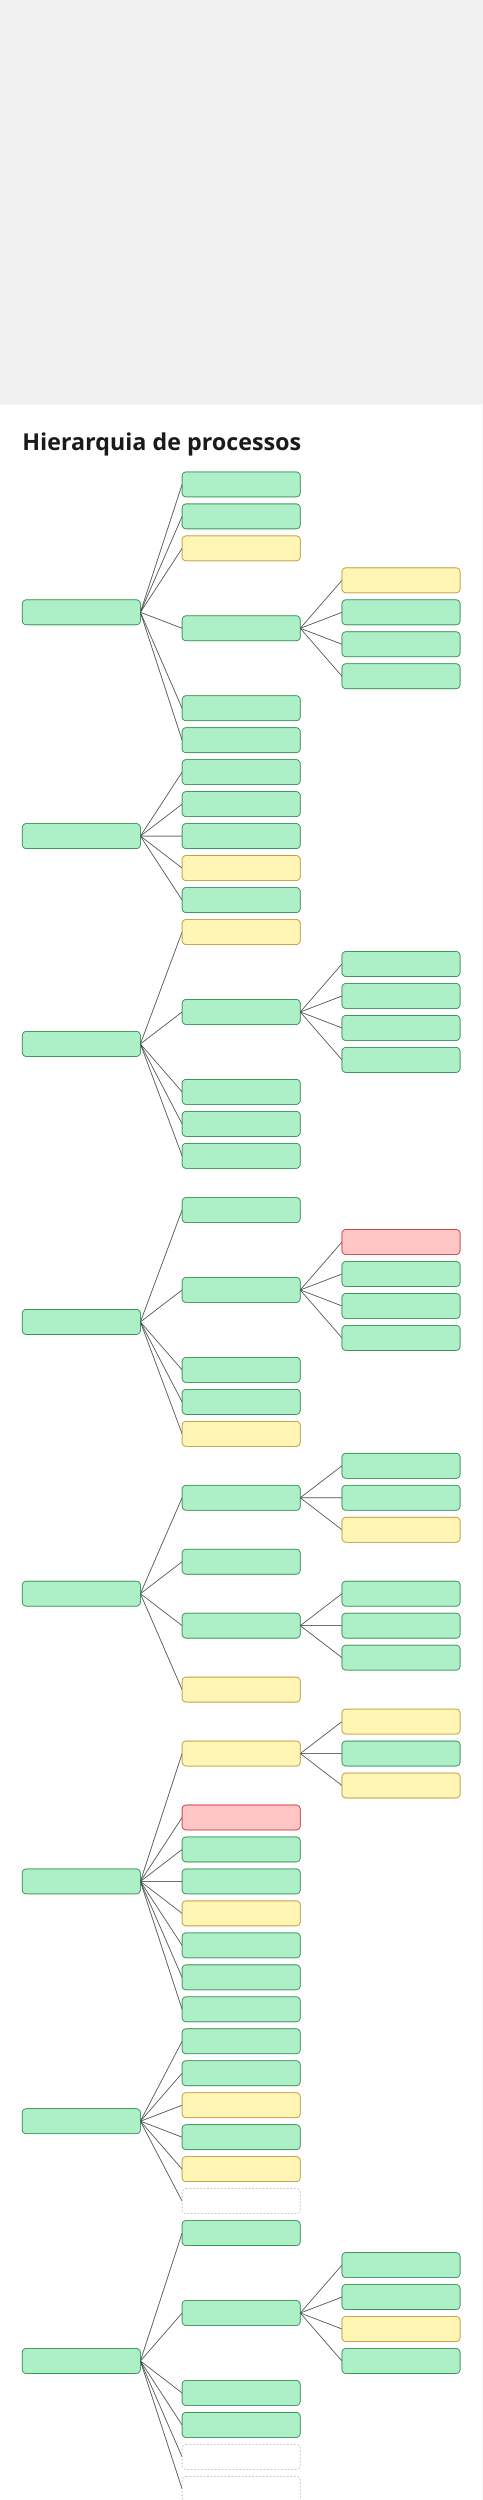
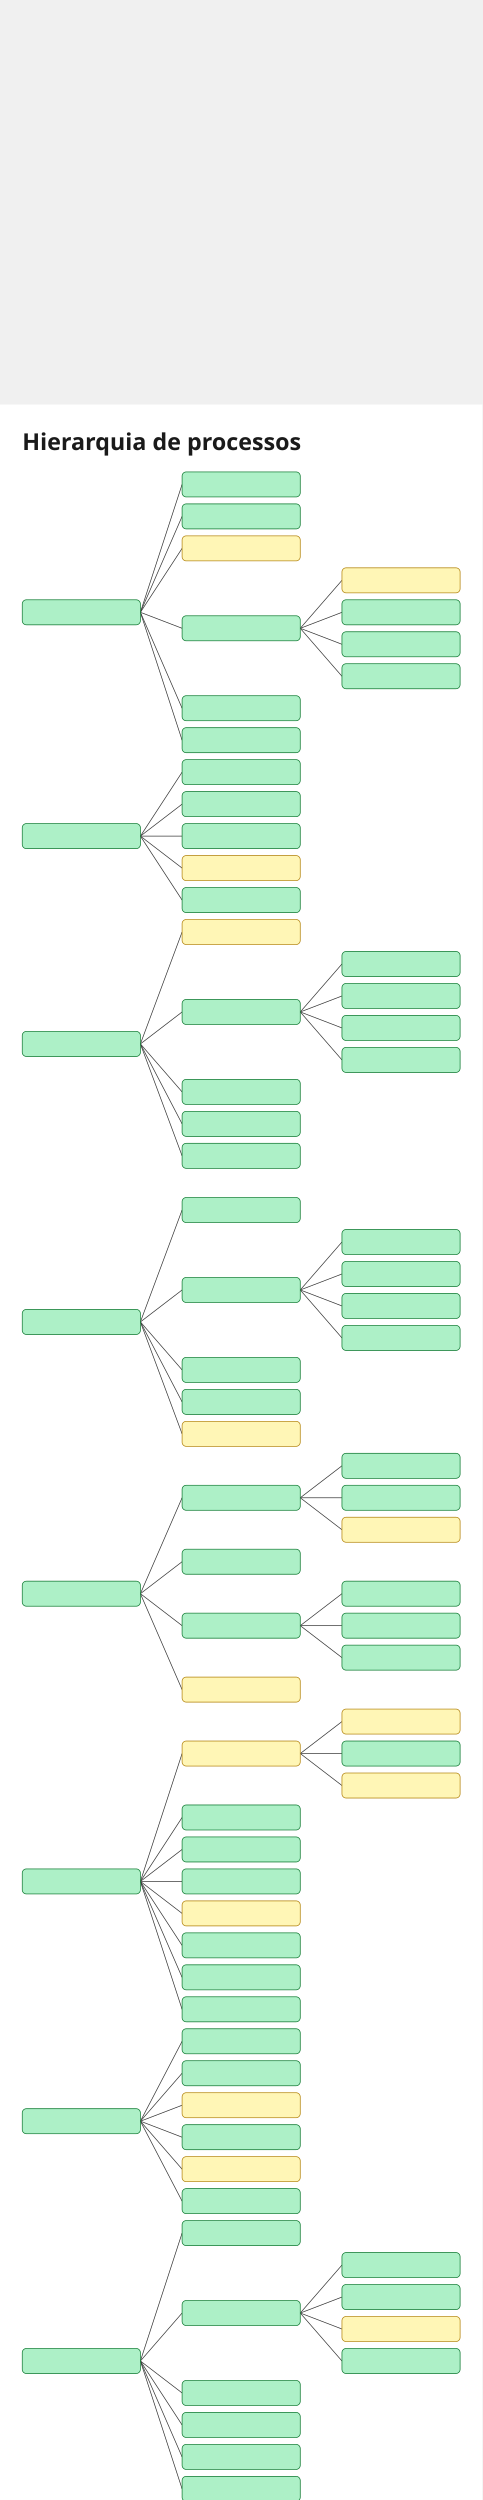
<svg xmlns="http://www.w3.org/2000/svg">
  <g id="f_hier" transform="translate(0,1164)" data-frame="Hierarquia de processos">
    <rect data-type="frame" x="0" y="0" width="1388" height="7194" fill="#ffffff" />
    <text x="64" y="131" font-family="noto_sans" font-size="67" font-weight="bold" fill="#1a1a1a">Hierarquia de processos</text>
    <line x1="404" y1="598" x2="524" y2="230" stroke="#313131" stroke-width="2" data-shape="elbowed" data-start="h_P_01" data-end="h_P_02" data-start-side="right" data-end-side="left" />
    <line x1="404" y1="598" x2="524" y2="322" stroke="#313131" stroke-width="2" data-shape="elbowed" data-start="h_P_01" data-end="h_P_03" data-start-side="right" data-end-side="left" />
    <line x1="404" y1="598" x2="524" y2="414" stroke="#313131" stroke-width="2" data-shape="elbowed" data-start="h_P_01" data-end="h_P_04" data-start-side="right" data-end-side="left" />
    <line x1="404" y1="598" x2="524" y2="644" stroke="#313131" stroke-width="2" data-shape="elbowed" data-start="h_P_01" data-end="h_P_05" data-start-side="right" data-end-side="left" />
    <line x1="404" y1="598" x2="524" y2="874" stroke="#313131" stroke-width="2" data-shape="elbowed" data-start="h_P_01" data-end="h_P_06" data-start-side="right" data-end-side="left" />
    <line x1="404" y1="598" x2="524" y2="966" stroke="#313131" stroke-width="2" data-shape="elbowed" data-start="h_P_01" data-end="h_P_07" data-start-side="right" data-end-side="left" />
    <line x1="404" y1="1242" x2="524" y2="1058" stroke="#313131" stroke-width="2" data-shape="elbowed" data-start="h_P_08" data-end="h_P_09" data-start-side="right" data-end-side="left" />
    <line x1="404" y1="1242" x2="524" y2="1150" stroke="#313131" stroke-width="2" data-shape="elbowed" data-start="h_P_08" data-end="h_P_10" data-start-side="right" data-end-side="left" />
    <line x1="404" y1="1242" x2="524" y2="1242" stroke="#313131" stroke-width="2" data-shape="elbowed" data-start="h_P_08" data-end="h_P_11" data-start-side="right" data-end-side="left" />
    <line x1="404" y1="1242" x2="524" y2="1334" stroke="#313131" stroke-width="2" data-shape="elbowed" data-start="h_P_08" data-end="h_P_12" data-start-side="right" data-end-side="left" />
    <line x1="404" y1="1242" x2="524" y2="1426" stroke="#313131" stroke-width="2" data-shape="elbowed" data-start="h_P_08" data-end="h_P_13" data-start-side="right" data-end-side="left" />
    <line x1="404" y1="1840" x2="524" y2="1518" stroke="#313131" stroke-width="2" data-shape="elbowed" data-start="h_P_14" data-end="h_P_15" data-start-side="right" data-end-side="left" />
    <line x1="404" y1="1840" x2="524" y2="1748" stroke="#313131" stroke-width="2" data-shape="elbowed" data-start="h_P_14" data-end="h_P_16" data-start-side="right" data-end-side="left" />
    <line x1="404" y1="1840" x2="524" y2="1978" stroke="#313131" stroke-width="2" data-shape="elbowed" data-start="h_P_14" data-end="h_P_17" data-start-side="right" data-end-side="left" />
    <line x1="404" y1="1840" x2="524" y2="2070" stroke="#313131" stroke-width="2" data-shape="elbowed" data-start="h_P_14" data-end="h_P_18" data-start-side="right" data-end-side="left" />
    <line x1="404" y1="1840" x2="524" y2="2162" stroke="#313131" stroke-width="2" data-shape="elbowed" data-start="h_P_14" data-end="h_P_19" data-start-side="right" data-end-side="left" />
    <line x1="404" y1="2640" x2="524" y2="2318" stroke="#313131" stroke-width="2" data-shape="elbowed" data-start="h_P_20" data-end="h_P_21" data-start-side="right" data-end-side="left" />
    <line x1="404" y1="2640" x2="524" y2="2548" stroke="#313131" stroke-width="2" data-shape="elbowed" data-start="h_P_20" data-end="h_P_22" data-start-side="right" data-end-side="left" />
    <line x1="404" y1="2640" x2="524" y2="2778" stroke="#313131" stroke-width="2" data-shape="elbowed" data-start="h_P_20" data-end="h_P_23" data-start-side="right" data-end-side="left" />
    <line x1="404" y1="2640" x2="524" y2="2870" stroke="#313131" stroke-width="2" data-shape="elbowed" data-start="h_P_20" data-end="h_P_24" data-start-side="right" data-end-side="left" />
    <line x1="404" y1="2640" x2="524" y2="2962" stroke="#313131" stroke-width="2" data-shape="elbowed" data-start="h_P_20" data-end="h_P_25" data-start-side="right" data-end-side="left" />
    <line x1="404" y1="3422" x2="524" y2="3146" stroke="#313131" stroke-width="2" data-shape="elbowed" data-start="h_P_26" data-end="h_P_27" data-start-side="right" data-end-side="left" />
    <line x1="404" y1="3422" x2="524" y2="3330" stroke="#313131" stroke-width="2" data-shape="elbowed" data-start="h_P_26" data-end="h_P_28" data-start-side="right" data-end-side="left" />
    <line x1="404" y1="3422" x2="524" y2="3514" stroke="#313131" stroke-width="2" data-shape="elbowed" data-start="h_P_26" data-end="h_P_29" data-start-side="right" data-end-side="left" />
    <line x1="404" y1="3422" x2="524" y2="3698" stroke="#313131" stroke-width="2" data-shape="elbowed" data-start="h_P_26" data-end="h_P_30" data-start-side="right" data-end-side="left" />
    <line x1="404" y1="4250" x2="524" y2="3882" stroke="#313131" stroke-width="2" data-shape="elbowed" data-start="h_P_31" data-end="h_P_32" data-start-side="right" data-end-side="left" />
    <line x1="404" y1="4250" x2="524" y2="4066" stroke="#313131" stroke-width="2" data-shape="elbowed" data-start="h_P_31" data-end="h_P_33" data-start-side="right" data-end-side="left" />
    <line x1="404" y1="4250" x2="524" y2="4158" stroke="#313131" stroke-width="2" data-shape="elbowed" data-start="h_P_31" data-end="h_P_34" data-start-side="right" data-end-side="left" />
    <line x1="404" y1="4250" x2="524" y2="4250" stroke="#313131" stroke-width="2" data-shape="elbowed" data-start="h_P_31" data-end="h_P_35" data-start-side="right" data-end-side="left" />
    <line x1="404" y1="4250" x2="524" y2="4342" stroke="#313131" stroke-width="2" data-shape="elbowed" data-start="h_P_31" data-end="h_P_36" data-start-side="right" data-end-side="left" />
    <line x1="404" y1="4250" x2="524" y2="4434" stroke="#313131" stroke-width="2" data-shape="elbowed" data-start="h_P_31" data-end="h_P_37" data-start-side="right" data-end-side="left" />
    <line x1="404" y1="4250" x2="524" y2="4526" stroke="#313131" stroke-width="2" data-shape="elbowed" data-start="h_P_31" data-end="h_P_38" data-start-side="right" data-end-side="left" />
    <line x1="404" y1="4250" x2="524" y2="4618" stroke="#313131" stroke-width="2" data-shape="elbowed" data-start="h_P_31" data-end="h_P_39" data-start-side="right" data-end-side="left" />
    <line x1="404" y1="4940" x2="524" y2="4710" stroke="#313131" stroke-width="2" data-shape="elbowed" data-start="h_P_40" data-end="h_P_41" data-start-side="right" data-end-side="left" />
    <line x1="404" y1="4940" x2="524" y2="4802" stroke="#313131" stroke-width="2" data-shape="elbowed" data-start="h_P_40" data-end="h_P_42" data-start-side="right" data-end-side="left" />
    <line x1="404" y1="4940" x2="524" y2="4894" stroke="#313131" stroke-width="2" data-shape="elbowed" data-start="h_P_40" data-end="h_P_43" data-start-side="right" data-end-side="left" />
    <line x1="404" y1="4940" x2="524" y2="4986" stroke="#313131" stroke-width="2" data-shape="elbowed" data-start="h_P_40" data-end="h_P_44" data-start-side="right" data-end-side="left" />
    <line x1="404" y1="4940" x2="524" y2="5078" stroke="#313131" stroke-width="2" data-shape="elbowed" data-start="h_P_40" data-end="h_P_45" data-start-side="right" data-end-side="left" />
    <line x1="404" y1="4940" x2="524" y2="5170" stroke="#313131" stroke-width="2" data-shape="elbowed" data-start="h_P_40" data-end="h_P_46" data-start-side="right" data-end-side="left" />
    <line x1="404" y1="5630" x2="524" y2="5262" stroke="#313131" stroke-width="2" data-shape="elbowed" data-start="h_P_47" data-end="h_P_48" data-start-side="right" data-end-side="left" />
    <line x1="404" y1="5630" x2="524" y2="5492" stroke="#313131" stroke-width="2" data-shape="elbowed" data-start="h_P_47" data-end="h_P_49" data-start-side="right" data-end-side="left" />
    <line x1="404" y1="5630" x2="524" y2="5722" stroke="#313131" stroke-width="2" data-shape="elbowed" data-start="h_P_47" data-end="h_P_50" data-start-side="right" data-end-side="left" />
    <line x1="404" y1="5630" x2="524" y2="5814" stroke="#313131" stroke-width="2" data-shape="elbowed" data-start="h_P_47" data-end="h_P_51" data-start-side="right" data-end-side="left" />
    <line x1="404" y1="5630" x2="524" y2="5906" stroke="#313131" stroke-width="2" data-shape="elbowed" data-start="h_P_47" data-end="h_P_52" data-start-side="right" data-end-side="left" />
    <line x1="404" y1="5630" x2="524" y2="5998" stroke="#313131" stroke-width="2" data-shape="elbowed" data-start="h_P_47" data-end="h_P_53" data-start-side="right" data-end-side="left" />
    <line x1="404" y1="6182" x2="524" y2="6090" stroke="#313131" stroke-width="2" data-shape="elbowed" data-start="h_P_54" data-end="h_P_55" data-start-side="right" data-end-side="left" />
    <line x1="404" y1="6182" x2="524" y2="6182" stroke="#313131" stroke-width="2" data-shape="elbowed" data-start="h_P_54" data-end="h_P_56" data-start-side="right" data-end-side="left" />
    <line x1="404" y1="6182" x2="524" y2="6274" stroke="#313131" stroke-width="2" data-shape="elbowed" data-start="h_P_54" data-end="h_P_57" data-start-side="right" data-end-side="left" />
    <line x1="864" y1="644" x2="984" y2="506" stroke="#313131" stroke-width="2" data-shape="elbowed" data-start="h_P_05" data-end="h_P_61" data-start-side="right" data-end-side="left" />
    <line x1="864" y1="644" x2="984" y2="598" stroke="#313131" stroke-width="2" data-shape="elbowed" data-start="h_P_05" data-end="h_P_62" data-start-side="right" data-end-side="left" />
    <line x1="864" y1="644" x2="984" y2="690" stroke="#313131" stroke-width="2" data-shape="elbowed" data-start="h_P_05" data-end="h_P_63" data-start-side="right" data-end-side="left" />
    <line x1="864" y1="644" x2="984" y2="782" stroke="#313131" stroke-width="2" data-shape="elbowed" data-start="h_P_05" data-end="h_P_64" data-start-side="right" data-end-side="left" />
    <line x1="864" y1="1748" x2="984" y2="1610" stroke="#313131" stroke-width="2" data-shape="elbowed" data-start="h_P_16" data-end="h_P_65" data-start-side="right" data-end-side="left" />
    <line x1="864" y1="1748" x2="984" y2="1702" stroke="#313131" stroke-width="2" data-shape="elbowed" data-start="h_P_16" data-end="h_P_66" data-start-side="right" data-end-side="left" />
    <line x1="864" y1="1748" x2="984" y2="1794" stroke="#313131" stroke-width="2" data-shape="elbowed" data-start="h_P_16" data-end="h_P_67" data-start-side="right" data-end-side="left" />
    <line x1="864" y1="1748" x2="984" y2="1886" stroke="#313131" stroke-width="2" data-shape="elbowed" data-start="h_P_16" data-end="h_P_68" data-start-side="right" data-end-side="left" />
    <line x1="864" y1="2548" x2="984" y2="2410" stroke="#313131" stroke-width="2" data-shape="elbowed" data-start="h_P_22" data-end="h_P_69" data-start-side="right" data-end-side="left" />
    <line x1="864" y1="2548" x2="984" y2="2502" stroke="#313131" stroke-width="2" data-shape="elbowed" data-start="h_P_22" data-end="h_P_70" data-start-side="right" data-end-side="left" />
    <line x1="864" y1="2548" x2="984" y2="2594" stroke="#313131" stroke-width="2" data-shape="elbowed" data-start="h_P_22" data-end="h_P_71" data-start-side="right" data-end-side="left" />
    <line x1="864" y1="2548" x2="984" y2="2686" stroke="#313131" stroke-width="2" data-shape="elbowed" data-start="h_P_22" data-end="h_P_72" data-start-side="right" data-end-side="left" />
    <line x1="864" y1="3146" x2="984" y2="3054" stroke="#313131" stroke-width="2" data-shape="elbowed" data-start="h_P_27" data-end="h_P_73" data-start-side="right" data-end-side="left" />
    <line x1="864" y1="3146" x2="984" y2="3146" stroke="#313131" stroke-width="2" data-shape="elbowed" data-start="h_P_27" data-end="h_P_74" data-start-side="right" data-end-side="left" />
    <line x1="864" y1="3146" x2="984" y2="3238" stroke="#313131" stroke-width="2" data-shape="elbowed" data-start="h_P_27" data-end="h_P_75" data-start-side="right" data-end-side="left" />
    <line x1="864" y1="3514" x2="984" y2="3422" stroke="#313131" stroke-width="2" data-shape="elbowed" data-start="h_P_29" data-end="h_P_76" data-start-side="right" data-end-side="left" />
    <line x1="864" y1="3514" x2="984" y2="3514" stroke="#313131" stroke-width="2" data-shape="elbowed" data-start="h_P_29" data-end="h_P_77" data-start-side="right" data-end-side="left" />
    <line x1="864" y1="3514" x2="984" y2="3606" stroke="#313131" stroke-width="2" data-shape="elbowed" data-start="h_P_29" data-end="h_P_78" data-start-side="right" data-end-side="left" />
    <line x1="864" y1="3882" x2="984" y2="3790" stroke="#313131" stroke-width="2" data-shape="elbowed" data-start="h_P_32" data-end="h_P_79" data-start-side="right" data-end-side="left" />
    <line x1="864" y1="3882" x2="984" y2="3882" stroke="#313131" stroke-width="2" data-shape="elbowed" data-start="h_P_32" data-end="h_P_80" data-start-side="right" data-end-side="left" />
    <line x1="864" y1="3882" x2="984" y2="3974" stroke="#313131" stroke-width="2" data-shape="elbowed" data-start="h_P_32" data-end="h_P_81" data-start-side="right" data-end-side="left" />
    <line x1="864" y1="5492" x2="984" y2="5354" stroke="#313131" stroke-width="2" data-shape="elbowed" data-start="h_P_49" data-end="h_P_82" data-start-side="right" data-end-side="left" />
    <line x1="864" y1="5492" x2="984" y2="5446" stroke="#313131" stroke-width="2" data-shape="elbowed" data-start="h_P_49" data-end="h_P_83" data-start-side="right" data-end-side="left" />
    <line x1="864" y1="5492" x2="984" y2="5538" stroke="#313131" stroke-width="2" data-shape="elbowed" data-start="h_P_49" data-end="h_P_84" data-start-side="right" data-end-side="left" />
    <line x1="864" y1="5492" x2="984" y2="5630" stroke="#313131" stroke-width="2" data-shape="elbowed" data-start="h_P_49" data-end="h_P_85" data-start-side="right" data-end-side="left" />
    <line x1="404" y1="6476" x2="524" y2="6430" stroke="#313131" stroke-width="2" data-shape="elbowed" data-start="h_P_58" data-end="h_P_86" data-start-side="right" data-end-side="left" />
    <line x1="404" y1="6476" x2="524" y2="6522" stroke="#313131" stroke-width="2" data-shape="elbowed" data-start="h_P_58" data-end="h_P_87" data-start-side="right" data-end-side="left" />
    <line x1="404" y1="6706" x2="524" y2="6614" stroke="#313131" stroke-width="2" data-shape="elbowed" data-start="h_P_59" data-end="h_P_88" data-start-side="right" data-end-side="left" />
    <line x1="404" y1="6706" x2="524" y2="6706" stroke="#313131" stroke-width="2" data-shape="elbowed" data-start="h_P_59" data-end="h_P_89" data-start-side="right" data-end-side="left" />
    <line x1="404" y1="6706" x2="524" y2="6798" stroke="#313131" stroke-width="2" data-shape="elbowed" data-start="h_P_59" data-end="h_P_90" data-start-side="right" data-end-side="left" />
    <line x1="404" y1="6982" x2="524" y2="6890" stroke="#313131" stroke-width="2" data-shape="elbowed" data-start="h_P_60" data-end="h_P_91" data-start-side="right" data-end-side="left" />
    <line x1="404" y1="6982" x2="524" y2="6982" stroke="#313131" stroke-width="2" data-shape="elbowed" data-start="h_P_60" data-end="h_P_92" data-start-side="right" data-end-side="left" />
    <line x1="404" y1="6982" x2="524" y2="7074" stroke="#313131" stroke-width="2" data-shape="elbowed" data-start="h_P_60" data-end="h_P_93" data-start-side="right" data-end-side="left" />
    <rect id="h_P_01" x="64" y="562" width="340" height="72" rx="12" fill="#adf0c7" stroke="#067429" stroke-width="2" data-text-color="#1a1a1a" data-font-family="noto_sans" data-content="&lt;b&gt;1 Arquitetar o ecossistema&lt;/b&gt;&lt;br&gt;Gerente de Parcerias" data-font-size="18" data-text-align="left" />
    <rect id="h_P_02" x="524" y="194" width="340" height="72" rx="12" fill="#adf0c7" stroke="#067429" stroke-width="2" data-text-color="#1a1a1a" data-font-family="noto_sans" data-content="&lt;b&gt;1.1 Mapear a rede de valor e o papel da Wise&lt;/b&gt;&lt;br&gt;Gerente de Parcerias" data-font-size="18" data-text-align="left" />
    <rect id="h_P_03" x="524" y="286" width="340" height="72" rx="12" fill="#adf0c7" stroke="#067429" stroke-width="2" data-text-color="#1a1a1a" data-font-family="noto_sans" data-content="&lt;b&gt;1.2 Desenhar a arquitetura de valor para a indústria&lt;/b&gt;&lt;br&gt;Gerente de Parcerias" data-font-size="18" data-text-align="left" />
    <rect id="h_P_04" x="524" y="378" width="340" height="72" rx="12" fill="#fff6b6" stroke="#af7e04" stroke-width="2" data-text-color="#1a1a1a" data-font-family="noto_sans" data-content="&lt;b&gt;1.3 Definir o perfil de parceiro ideal&lt;/b&gt;&lt;br&gt;Gerente de Parcerias" data-font-size="18" data-text-align="left" />
    <rect id="h_P_05" x="524" y="608" width="340" height="72" rx="12" fill="#adf0c7" stroke="#067429" stroke-width="2" data-text-color="#1a1a1a" data-font-family="noto_sans" data-content="&lt;b&gt;1.4 Definir as regras do programa&lt;/b&gt;&lt;br&gt;Gerente de Parcerias" data-font-size="18" data-text-align="left" />
    <rect id="h_P_06" x="524" y="838" width="340" height="72" rx="12" fill="#adf0c7" stroke="#067429" stroke-width="2" data-text-color="#1a1a1a" data-font-family="noto_sans" data-content="&lt;b&gt;1.5 Definir o modelo econômico do canal&lt;/b&gt;&lt;br&gt;Gerente de Parcerias" data-font-size="18" data-text-align="left" />
    <rect id="h_P_07" x="524" y="930" width="340" height="72" rx="12" fill="#adf0c7" stroke="#067429" stroke-width="2" data-text-color="#1a1a1a" data-font-family="noto_sans" data-content="&lt;b&gt;1.6 Definir a fase e as metas do programa&lt;/b&gt;&lt;br&gt;Diretor" data-font-size="18" data-text-align="left" />
    <rect id="h_P_08" x="64" y="1206" width="340" height="72" rx="12" fill="#adf0c7" stroke="#067429" stroke-width="2" data-text-color="#1a1a1a" data-font-family="noto_sans" data-content="&lt;b&gt;2 Gerir o programa por rituais&lt;/b&gt;&lt;br&gt;Gerente de Parcerias" data-font-size="18" data-text-align="left" />
    <rect id="h_P_09" x="524" y="1022" width="340" height="72" rx="12" fill="#adf0c7" stroke="#067429" stroke-width="2" data-text-color="#1a1a1a" data-font-family="noto_sans" data-content="&lt;b&gt;2.1 Tratar a fila diária de exceções&lt;/b&gt;&lt;br&gt;Gerente de Parcerias" data-font-size="18" data-text-align="left" />
    <rect id="h_P_10" x="524" y="1114" width="340" height="72" rx="12" fill="#adf0c7" stroke="#067429" stroke-width="2" data-text-color="#1a1a1a" data-font-family="noto_sans" data-content="&lt;b&gt;2.2 Revisar o programa com o Igor&lt;/b&gt;&lt;br&gt;Gerente de Parcerias" data-font-size="18" data-text-align="left" />
    <rect id="h_P_11" x="524" y="1206" width="340" height="72" rx="12" fill="#adf0c7" stroke="#067429" stroke-width="2" data-text-color="#1a1a1a" data-font-family="noto_sans" data-content="&lt;b&gt;2.3 Conduzir a mesa mensal do portfólio&lt;/b&gt;&lt;br&gt;Gerente de Parcerias" data-font-size="18" data-text-align="left" />
    <rect id="h_P_12" x="524" y="1298" width="340" height="72" rx="12" fill="#fff6b6" stroke="#af7e04" stroke-width="2" data-text-color="#1a1a1a" data-font-family="noto_sans" data-content="&lt;b&gt;2.4 Conduzir o fechamento trimestral&lt;/b&gt;&lt;br&gt;Gerente de Parcerias" data-font-size="18" data-text-align="left" />
    <rect id="h_P_13" x="524" y="1390" width="340" height="72" rx="12" fill="#adf0c7" stroke="#067429" stroke-width="2" data-text-color="#1a1a1a" data-font-family="noto_sans" data-content="&lt;b&gt;2.5 Publicar regras e comunicados&lt;/b&gt;&lt;br&gt;Gerente de Parcerias" data-font-size="18" data-text-align="left" />
    <rect id="h_P_14" x="64" y="1804" width="340" height="72" rx="12" fill="#adf0c7" stroke="#067429" stroke-width="2" data-text-color="#1a1a1a" data-font-family="noto_sans" data-content="&lt;b&gt;3 Medir e aprender&lt;/b&gt;&lt;br&gt;Gerente de Parcerias" data-font-size="18" data-text-align="left" />
-     <rect id="h_P_15" x="524" y="1482" width="340" height="72" rx="12" fill="#fff6b6" stroke="#af7e04" stroke-width="2" data-text-color="#1a1a1a" data-font-family="noto_sans" data-content="&lt;b&gt;3.1 Apurar o CAC e o resultado do canal&lt;/b&gt;&lt;br&gt;Gerente de Parcerias" data-font-size="18" data-text-align="left" />
+     <rect id="h_P_15" x="524" y="1482" width="340" height="72" rx="12" fill="#fff6b6" stroke="#af7e04" stroke-width="2" data-text-color="#1a1a1a" data-font-family="noto_sans" data-content="&lt;b&gt;3.1 Apurar o CAC e o valor devolvido&lt;/b&gt;&lt;br&gt;Gerente de Parcerias" data-font-size="18" data-text-align="left" />
    <rect id="h_P_16" x="524" y="1712" width="340" height="72" rx="12" fill="#adf0c7" stroke="#067429" stroke-width="2" data-text-color="#1a1a1a" data-font-family="noto_sans" data-content="&lt;b&gt;3.2 Classificar os parceiros no cubo&lt;/b&gt;&lt;br&gt;Gerente de Parcerias" data-font-size="18" data-text-align="left" />
    <rect id="h_P_17" x="524" y="1942" width="340" height="72" rx="12" fill="#adf0c7" stroke="#067429" stroke-width="2" data-text-color="#1a1a1a" data-font-family="noto_sans" data-content="&lt;b&gt;3.3 Ouvir o pulso da relação&lt;/b&gt;&lt;br&gt;Gerente de Parcerias" data-font-size="18" data-text-align="left" />
    <rect id="h_P_18" x="524" y="2034" width="340" height="72" rx="12" fill="#adf0c7" stroke="#067429" stroke-width="2" data-text-color="#1a1a1a" data-font-family="noto_sans" data-content="&lt;b&gt;3.4 Revisar o nível dos parceiros&lt;/b&gt;&lt;br&gt;Gerente de Parcerias" data-font-size="18" data-text-align="left" />
    <rect id="h_P_19" x="524" y="2126" width="340" height="72" rx="12" fill="#adf0c7" stroke="#067429" stroke-width="2" data-text-color="#1a1a1a" data-font-family="noto_sans" data-content="&lt;b&gt;3.5 Medir a saúde do ecossistema e os portões&lt;/b&gt;&lt;br&gt;Gerente de Parcerias" data-font-size="18" data-text-align="left" />
    <rect id="h_P_20" x="64" y="2604" width="340" height="72" rx="12" fill="#adf0c7" stroke="#067429" stroke-width="2" data-text-color="#1a1a1a" data-font-family="noto_sans" data-content="&lt;b&gt;4 Atrair e selecionar parceiros&lt;/b&gt;&lt;br&gt;Gerente de Parcerias" data-font-size="18" data-text-align="left" />
    <rect id="h_P_21" x="524" y="2282" width="340" height="72" rx="12" fill="#adf0c7" stroke="#067429" stroke-width="2" data-text-color="#1a1a1a" data-font-family="noto_sans" data-content="&lt;b&gt;4.1 Manter a lista de candidatos&lt;/b&gt;&lt;br&gt;Gerente de Parcerias" data-font-size="18" data-text-align="left" />
    <rect id="h_P_22" x="524" y="2512" width="340" height="72" rx="12" fill="#adf0c7" stroke="#067429" stroke-width="2" data-text-color="#1a1a1a" data-font-family="noto_sans" data-content="&lt;b&gt;4.2 Qualificar candidato&lt;/b&gt;&lt;br&gt;Gerente de Parcerias" data-font-size="18" data-text-align="left" />
    <rect id="h_P_23" x="524" y="2742" width="340" height="72" rx="12" fill="#adf0c7" stroke="#067429" stroke-width="2" data-text-color="#1a1a1a" data-font-family="noto_sans" data-content="&lt;b&gt;4.3 Conduzir o workshop de alinhamento&lt;/b&gt;&lt;br&gt;Gerente de Parcerias" data-font-size="18" data-text-align="left" />
    <rect id="h_P_24" x="524" y="2834" width="340" height="72" rx="12" fill="#adf0c7" stroke="#067429" stroke-width="2" data-text-color="#1a1a1a" data-font-family="noto_sans" data-content="&lt;b&gt;4.4 Negociar e formalizar o termo&lt;/b&gt;&lt;br&gt;Gerente de Parcerias" data-font-size="18" data-text-align="left" />
    <rect id="h_P_25" x="524" y="2926" width="340" height="72" rx="12" fill="#fff6b6" stroke="#af7e04" stroke-width="2" data-text-color="#1a1a1a" data-font-family="noto_sans" data-content="&lt;b&gt;4.5 Nutrir candidato&lt;/b&gt;&lt;br&gt;Gerente de Parcerias" data-font-size="18" data-text-align="left" />
    <rect id="h_P_26" x="64" y="3386" width="340" height="72" rx="12" fill="#adf0c7" stroke="#067429" stroke-width="2" data-text-color="#1a1a1a" data-font-family="noto_sans" data-content="&lt;b&gt;5 Integrar e ativar parceiro&lt;/b&gt;&lt;br&gt;Gerente de Parcerias" data-font-size="18" data-text-align="left" />
    <rect id="h_P_27" x="524" y="3110" width="340" height="72" rx="12" fill="#adf0c7" stroke="#067429" stroke-width="2" data-text-color="#1a1a1a" data-font-family="noto_sans" data-content="&lt;b&gt;5.1 Preparar a entrada do parceiro&lt;/b&gt;&lt;br&gt;Gerente de Parcerias" data-font-size="18" data-text-align="left" />
    <rect id="h_P_28" x="524" y="3294" width="340" height="72" rx="12" fill="#adf0c7" stroke="#067429" stroke-width="2" data-text-color="#1a1a1a" data-font-family="noto_sans" data-content="&lt;b&gt;5.2 Conduzir o encontro de alinhamento&lt;/b&gt;&lt;br&gt;Gerente de Parcerias" data-font-size="18" data-text-align="left" />
    <rect id="h_P_29" x="524" y="3478" width="340" height="72" rx="12" fill="#adf0c7" stroke="#067429" stroke-width="2" data-text-color="#1a1a1a" data-font-family="noto_sans" data-content="&lt;b&gt;5.3 Ensinar o parceiro a indicar&lt;/b&gt;&lt;br&gt;Gerente de Parcerias" data-font-size="18" data-text-align="left" />
    <rect id="h_P_30" x="524" y="3662" width="340" height="72" rx="12" fill="#fff6b6" stroke="#af7e04" stroke-width="2" data-text-color="#1a1a1a" data-font-family="noto_sans" data-content="&lt;b&gt;5.4 Declarar a ativação ou estender o plano&lt;/b&gt;&lt;br&gt;Gerente de Parcerias" data-font-size="18" data-text-align="left" />
    <rect id="h_P_31" x="64" y="4214" width="340" height="72" rx="12" fill="#adf0c7" stroke="#067429" stroke-width="2" data-text-color="#1a1a1a" data-font-family="noto_sans" data-content="&lt;b&gt;6 Gerar oportunidades no ecossistema&lt;/b&gt;&lt;br&gt;Gerente de Parcerias" data-font-size="18" data-text-align="left" />
    <rect id="h_P_32" x="524" y="3846" width="340" height="72" rx="12" fill="#fff6b6" stroke="#af7e04" stroke-width="2" data-text-color="#1a1a1a" data-font-family="noto_sans" data-content="&lt;b&gt;6.1 Receber e qualificar a oportunidade&lt;/b&gt;&lt;br&gt;Gerente de Parcerias" data-font-size="18" data-text-align="left" />
-     <rect id="h_P_33" x="524" y="4030" width="340" height="72" rx="12" fill="#ffc6c6" stroke="#bd0a0a" stroke-width="2" data-text-color="#1a1a1a" data-font-family="noto_sans" data-content="&lt;b&gt;6.2 Entregar o lead ao closer&lt;/b&gt;&lt;br&gt;Gerente de Parcerias" data-font-size="18" data-text-align="left" />
+     <rect id="h_P_33" x="524" y="4030" width="340" height="72" rx="12" fill="#adf0c7" stroke="#067429" stroke-width="2" data-text-color="#1a1a1a" data-font-family="noto_sans" data-content="&lt;b&gt;6.2 Entregar o lead ao closer&lt;/b&gt;&lt;br&gt;Gerente de Parcerias" data-font-size="18" data-text-align="left" />
    <rect id="h_P_34" x="524" y="4122" width="340" height="72" rx="12" fill="#adf0c7" stroke="#067429" stroke-width="2" data-text-color="#1a1a1a" data-font-family="noto_sans" data-content="&lt;b&gt;6.3 Fechar o ciclo com o parceiro&lt;/b&gt;&lt;br&gt;Gerente de Parcerias" data-font-size="18" data-text-align="left" />
    <rect id="h_P_35" x="524" y="4214" width="340" height="72" rx="12" fill="#adf0c7" stroke="#067429" stroke-width="2" data-text-color="#1a1a1a" data-font-family="noto_sans" data-content="&lt;b&gt;6.4 Atender necessidade do cliente pela Prateleira&lt;/b&gt;&lt;br&gt;Gerente de Parcerias" data-font-size="18" data-text-align="left" />
    <rect id="h_P_36" x="524" y="4306" width="340" height="72" rx="12" fill="#fff6b6" stroke="#af7e04" stroke-width="2" data-text-color="#1a1a1a" data-font-family="noto_sans" data-content="&lt;b&gt;6.5 Indicar cliente do grupo ao parceiro&lt;/b&gt;&lt;br&gt;Gerente de Parcerias" data-font-size="18" data-text-align="left" />
    <rect id="h_P_37" x="524" y="4398" width="340" height="72" rx="12" fill="#adf0c7" stroke="#067429" stroke-width="2" data-text-color="#1a1a1a" data-font-family="noto_sans" data-content="&lt;b&gt;6.6 Gerar jogadas a partir do cruzamento de carteiras&lt;/b&gt;&lt;br&gt;Gerente de Parcerias" data-font-size="18" data-text-align="left" />
    <rect id="h_P_38" x="524" y="4490" width="340" height="72" rx="12" fill="#adf0c7" stroke="#067429" stroke-width="2" data-text-color="#1a1a1a" data-font-family="noto_sans" data-content="&lt;b&gt;6.7 Pagar a comissão&lt;/b&gt;&lt;br&gt;Financeiro" data-font-size="18" data-text-align="left" />
    <rect id="h_P_39" x="524" y="4582" width="340" height="72" rx="12" fill="#adf0c7" stroke="#067429" stroke-width="2" data-text-color="#1a1a1a" data-font-family="noto_sans" data-content="&lt;b&gt;6.8 Checar o cliente aos 6 e 12 meses&lt;/b&gt;&lt;br&gt;Gerente de Parcerias" data-font-size="18" data-text-align="left" />
    <rect id="h_P_40" x="64" y="4904" width="340" height="72" rx="12" fill="#adf0c7" stroke="#067429" stroke-width="2" data-text-color="#1a1a1a" data-font-family="noto_sans" data-content="&lt;b&gt;7 Desenvolver o parceiro&lt;/b&gt;&lt;br&gt;Gerente de Parcerias" data-font-size="18" data-text-align="left" />
    <rect id="h_P_41" x="524" y="4674" width="340" height="72" rx="12" fill="#adf0c7" stroke="#067429" stroke-width="2" data-text-color="#1a1a1a" data-font-family="noto_sans" data-content="&lt;b&gt;7.1 Aplicar a jogada do tipo&lt;/b&gt;&lt;br&gt;Gerente de Parcerias" data-font-size="18" data-text-align="left" />
    <rect id="h_P_42" x="524" y="4766" width="340" height="72" rx="12" fill="#adf0c7" stroke="#067429" stroke-width="2" data-text-color="#1a1a1a" data-font-family="noto_sans" data-content="&lt;b&gt;7.2 Revisar a parceria com o parceiro&lt;/b&gt;&lt;br&gt;Gerente de Parcerias" data-font-size="18" data-text-align="left" />
    <rect id="h_P_43" x="524" y="4858" width="340" height="72" rx="12" fill="#fff6b6" stroke="#af7e04" stroke-width="2" data-text-color="#1a1a1a" data-font-family="noto_sans" data-content="&lt;b&gt;7.3 Planejar e executar ações conjuntas&lt;/b&gt;&lt;br&gt;Gerente de Parcerias" data-font-size="18" data-text-align="left" />
    <rect id="h_P_44" x="524" y="4950" width="340" height="72" rx="12" fill="#adf0c7" stroke="#067429" stroke-width="2" data-text-color="#1a1a1a" data-font-family="noto_sans" data-content="&lt;b&gt;7.4 Conduzir o ciclo do Base Ativa&lt;/b&gt;&lt;br&gt;Gerente de Parcerias" data-font-size="18" data-text-align="left" />
    <rect id="h_P_45" x="524" y="5042" width="340" height="72" rx="12" fill="#fff6b6" stroke="#af7e04" stroke-width="2" data-text-color="#1a1a1a" data-font-family="noto_sans" data-content="&lt;b&gt;7.5 Evoluir o nível e o pacote&lt;/b&gt;&lt;br&gt;Gerente de Parcerias" data-font-size="18" data-text-align="left" />
-     <rect id="h_P_46" x="524" y="5134" width="340" height="72" rx="12" fill="#ffffff" stroke="#b0b0b0" stroke-width="2" stroke-dasharray="5,5" data-text-color="#595959" data-font-family="noto_sans" data-content="&lt;b&gt;7.6 Manter a cadência de contato com o parceiro&lt;/b&gt;&lt;br&gt;Gerente de Parcerias" data-font-size="18" data-text-align="left" />
+     <rect id="h_P_46" x="524" y="5134" width="340" height="72" rx="12" fill="#adf0c7" stroke="#067429" stroke-width="2" data-text-color="#1a1a1a" data-font-family="noto_sans" data-content="&lt;b&gt;7.6 Manter a cadência de contato com o parceiro&lt;/b&gt;&lt;br&gt;Gerente de Parcerias" data-font-size="18" data-text-align="left" />
    <rect id="h_P_47" x="64" y="5594" width="340" height="72" rx="12" fill="#adf0c7" stroke="#067429" stroke-width="2" data-text-color="#1a1a1a" data-font-family="noto_sans" data-content="&lt;b&gt;8 Cultivar a comunidade Wise Partners&lt;/b&gt;&lt;br&gt;Gerente de Parcerias" data-font-size="18" data-text-align="left" />
    <rect id="h_P_48" x="524" y="5226" width="340" height="72" rx="12" fill="#adf0c7" stroke="#067429" stroke-width="2" data-text-color="#1a1a1a" data-font-family="noto_sans" data-content="&lt;b&gt;8.1 Definir o objetivo da comunidade por fase&lt;/b&gt;&lt;br&gt;Gerente de Parcerias" data-font-size="18" data-text-align="left" />
    <rect id="h_P_49" x="524" y="5456" width="340" height="72" rx="12" fill="#adf0c7" stroke="#067429" stroke-width="2" data-text-color="#1a1a1a" data-font-family="noto_sans" data-content="&lt;b&gt;8.2 Conduzir os rituais da comunidade&lt;/b&gt;&lt;br&gt;Gerente de Parcerias" data-font-size="18" data-text-align="left" />
    <rect id="h_P_50" x="524" y="5686" width="340" height="72" rx="12" fill="#adf0c7" stroke="#067429" stroke-width="2" data-text-color="#1a1a1a" data-font-family="noto_sans" data-content="&lt;b&gt;8.3 Tornar visível o dar entre parceiros&lt;/b&gt;&lt;br&gt;Gerente de Parcerias" data-font-size="18" data-text-align="left" />
    <rect id="h_P_51" x="524" y="5778" width="340" height="72" rx="12" fill="#adf0c7" stroke="#067429" stroke-width="2" data-text-color="#1a1a1a" data-font-family="noto_sans" data-content="&lt;b&gt;8.4 Reconhecer por status, rede e acesso&lt;/b&gt;&lt;br&gt;Gerente de Parcerias" data-font-size="18" data-text-align="left" />
-     <rect id="h_P_52" x="524" y="5870" width="340" height="72" rx="12" fill="#ffffff" stroke="#b0b0b0" stroke-width="2" stroke-dasharray="5,5" data-text-color="#595959" data-font-family="noto_sans" data-content="&lt;b&gt;8.5 Apresentar parceiros entre si&lt;/b&gt;&lt;br&gt;Gerente de Parcerias" data-font-size="18" data-text-align="left" />
-     <rect id="h_P_53" x="524" y="5962" width="340" height="72" rx="12" fill="#ffffff" stroke="#b0b0b0" stroke-width="2" stroke-dasharray="5,5" data-text-color="#595959" data-font-family="noto_sans" data-content="&lt;b&gt;8.6 Receber parceiros em encontros pequenos&lt;/b&gt;&lt;br&gt;Gerente de Parcerias" data-font-size="18" data-text-align="left" />
+     <rect id="h_P_52" x="524" y="5870" width="340" height="72" rx="12" fill="#adf0c7" stroke="#067429" stroke-width="2" data-text-color="#1a1a1a" data-font-family="noto_sans" data-content="&lt;b&gt;8.5 Apresentar parceiros entre si&lt;/b&gt;&lt;br&gt;Gerente de Parcerias" data-font-size="18" data-text-align="left" />
+     <rect id="h_P_53" x="524" y="5962" width="340" height="72" rx="12" fill="#adf0c7" stroke="#067429" stroke-width="2" data-text-color="#1a1a1a" data-font-family="noto_sans" data-content="&lt;b&gt;8.6 Receber parceiros em encontros pequenos&lt;/b&gt;&lt;br&gt;Gerente de Parcerias" data-font-size="18" data-text-align="left" />
    <rect id="h_P_54" x="64" y="6146" width="340" height="72" rx="12" fill="#adf0c7" stroke="#067429" stroke-width="2" data-text-color="#1a1a1a" data-font-family="noto_sans" data-content="&lt;b&gt;9 Reter ou encerrar a parceria&lt;/b&gt;&lt;br&gt;Gerente de Parcerias" data-font-size="18" data-text-align="left" />
    <rect id="h_P_55" x="524" y="6054" width="340" height="72" rx="12" fill="#adf0c7" stroke="#067429" stroke-width="2" data-text-color="#1a1a1a" data-font-family="noto_sans" data-content="&lt;b&gt;9.1 Retomar parceiro em risco pela abordagem do tipo&lt;/b&gt;&lt;br&gt;Gerente de Parcerias" data-font-size="18" data-text-align="left" />
    <rect id="h_P_56" x="524" y="6146" width="340" height="72" rx="12" fill="#adf0c7" stroke="#067429" stroke-width="2" data-text-color="#1a1a1a" data-font-family="noto_sans" data-content="&lt;b&gt;9.2 Desligar parceiro&lt;/b&gt;&lt;br&gt;Gerente de Parcerias" data-font-size="18" data-text-align="left" />
    <rect id="h_P_57" x="524" y="6238" width="340" height="72" rx="12" fill="#fff6b6" stroke="#af7e04" stroke-width="2" data-text-color="#1a1a1a" data-font-family="noto_sans" data-content="&lt;b&gt;9.3 Encerrar a parceria a pedido&lt;/b&gt;&lt;br&gt;Gerente de Parcerias" data-font-size="18" data-text-align="left" />
    <rect id="h_P_58" x="64" y="6440" width="340" height="72" rx="12" fill="#adf0c7" stroke="#067429" stroke-width="2" data-text-color="#1a1a1a" data-font-family="noto_sans" data-content="&lt;b&gt;10 Manter a Prateleira de fornecedores&lt;/b&gt;&lt;br&gt;Gerente de Parcerias" data-font-size="18" data-text-align="left" />
    <rect id="h_P_59" x="64" y="6670" width="340" height="72" rx="12" fill="#adf0c7" stroke="#067429" stroke-width="2" data-text-color="#1a1a1a" data-font-family="noto_sans" data-content="&lt;b&gt;11 Equipar o parceiro para indicar&lt;/b&gt;&lt;br&gt;Gerente de Parcerias" data-font-size="18" data-text-align="left" />
    <rect id="h_P_60" x="64" y="6946" width="340" height="72" rx="12" fill="#adf0c7" stroke="#067429" stroke-width="2" data-text-color="#1a1a1a" data-font-family="noto_sans" data-content="&lt;b&gt;12 Operar o portal no centro da gestão&lt;/b&gt;&lt;br&gt;Gerente de Parcerias" data-font-size="18" data-text-align="left" />
    <rect id="h_P_61" x="984" y="470" width="340" height="72" rx="12" fill="#fff6b6" stroke="#af7e04" stroke-width="2" data-text-color="#1a1a1a" data-font-family="noto_sans" data-content="&lt;b&gt;1.4.1 Definir níveis, pacotes e contrapartidas&lt;/b&gt;&lt;br&gt;Gerente de Parcerias" data-font-size="18" data-text-align="left" />
    <rect id="h_P_62" x="984" y="562" width="340" height="72" rx="12" fill="#adf0c7" stroke="#067429" stroke-width="2" data-text-color="#1a1a1a" data-font-family="noto_sans" data-content="&lt;b&gt;1.4.2 Fixar a regra única de comissão e a contrapartida da Prateleira&lt;/b&gt;&lt;br&gt;Gerente de Parcerias" data-font-size="18" data-text-align="left" />
    <rect id="h_P_63" x="984" y="654" width="340" height="72" rx="12" fill="#adf0c7" stroke="#067429" stroke-width="2" data-text-color="#1a1a1a" data-font-family="noto_sans" data-content="&lt;b&gt;1.4.3 Escrever o regulamento curto e a política de dados&lt;/b&gt;&lt;br&gt;Gerente de Parcerias" data-font-size="18" data-text-align="left" />
    <rect id="h_P_64" x="984" y="746" width="340" height="72" rx="12" fill="#adf0c7" stroke="#067429" stroke-width="2" data-text-color="#1a1a1a" data-font-family="noto_sans" data-content="&lt;b&gt;1.4.4 Manter o termo-quadro&lt;/b&gt;&lt;br&gt;Gerente de Parcerias" data-font-size="18" data-text-align="left" />
    <rect id="h_P_65" x="984" y="1574" width="340" height="72" rx="12" fill="#adf0c7" stroke="#067429" stroke-width="2" data-text-color="#1a1a1a" data-font-family="noto_sans" data-content="&lt;b&gt;3.2.1 Calcular o Valor&lt;/b&gt;&lt;br&gt;Gerente de Parcerias" data-font-size="18" data-text-align="left" />
    <rect id="h_P_66" x="984" y="1666" width="340" height="72" rx="12" fill="#adf0c7" stroke="#067429" stroke-width="2" data-text-color="#1a1a1a" data-font-family="noto_sans" data-content="&lt;b&gt;3.2.2 Calcular o Ritmo&lt;/b&gt;&lt;br&gt;Gerente de Parcerias" data-font-size="18" data-text-align="left" />
    <rect id="h_P_67" x="984" y="1758" width="340" height="72" rx="12" fill="#adf0c7" stroke="#067429" stroke-width="2" data-text-color="#1a1a1a" data-font-family="noto_sans" data-content="&lt;b&gt;3.2.3 Calcular a Relação&lt;/b&gt;&lt;br&gt;Gerente de Parcerias" data-font-size="18" data-text-align="left" />
    <rect id="h_P_68" x="984" y="1850" width="340" height="72" rx="12" fill="#adf0c7" stroke="#067429" stroke-width="2" data-text-color="#1a1a1a" data-font-family="noto_sans" data-content="&lt;b&gt;3.2.4 Ler o tipo e sugerir a jogada&lt;/b&gt;&lt;br&gt;Gerente de Parcerias" data-font-size="18" data-text-align="left" />
-     <rect id="h_P_69" x="984" y="2374" width="340" height="72" rx="12" fill="#ffc6c6" stroke="#bd0a0a" stroke-width="2" data-text-color="#1a1a1a" data-font-family="noto_sans" data-content="&lt;b&gt;4.2.1 Pontuar o scorecard&lt;/b&gt;&lt;br&gt;Gerente de Parcerias" data-font-size="18" data-text-align="left" />
+     <rect id="h_P_69" x="984" y="2374" width="340" height="72" rx="12" fill="#adf0c7" stroke="#067429" stroke-width="2" data-text-color="#1a1a1a" data-font-family="noto_sans" data-content="&lt;b&gt;4.2.1 Pontuar o scorecard&lt;/b&gt;&lt;br&gt;Gerente de Parcerias" data-font-size="18" data-text-align="left" />
    <rect id="h_P_70" x="984" y="2466" width="340" height="72" rx="12" fill="#adf0c7" stroke="#067429" stroke-width="2" data-text-color="#1a1a1a" data-font-family="noto_sans" data-content="&lt;b&gt;4.2.2 Preencher a ficha de jogo&lt;/b&gt;&lt;br&gt;Gerente de Parcerias" data-font-size="18" data-text-align="left" />
    <rect id="h_P_71" x="984" y="2558" width="340" height="72" rx="12" fill="#adf0c7" stroke="#067429" stroke-width="2" data-text-color="#1a1a1a" data-font-family="noto_sans" data-content="&lt;b&gt;4.2.3 Estimar a sobreposição de carteiras&lt;/b&gt;&lt;br&gt;Gerente de Parcerias" data-font-size="18" data-text-align="left" />
    <rect id="h_P_72" x="984" y="2650" width="340" height="72" rx="12" fill="#adf0c7" stroke="#067429" stroke-width="2" data-text-color="#1a1a1a" data-font-family="noto_sans" data-content="&lt;b&gt;4.2.4 Ler o comportamento do candidato&lt;/b&gt;&lt;br&gt;Gerente de Parcerias" data-font-size="18" data-text-align="left" />
    <rect id="h_P_73" x="984" y="3018" width="340" height="72" rx="12" fill="#adf0c7" stroke="#067429" stroke-width="2" data-text-color="#1a1a1a" data-font-family="noto_sans" data-content="&lt;b&gt;5.1.1 Incluir o parceiro na comunidade&lt;/b&gt;&lt;br&gt;Gerente de Parcerias" data-font-size="18" data-text-align="left" />
    <rect id="h_P_74" x="984" y="3110" width="340" height="72" rx="12" fill="#adf0c7" stroke="#067429" stroke-width="2" data-text-color="#1a1a1a" data-font-family="noto_sans" data-content="&lt;b&gt;5.1.2 Recolher a apresentação de vendas do parceiro&lt;/b&gt;&lt;br&gt;Gerente de Parcerias" data-font-size="18" data-text-align="left" />
    <rect id="h_P_75" x="984" y="3202" width="340" height="72" rx="12" fill="#fff6b6" stroke="#af7e04" stroke-width="2" data-text-color="#1a1a1a" data-font-family="noto_sans" data-content="&lt;b&gt;5.1.3 Publicar a ficha na Prateleira e entregar o link&lt;/b&gt;&lt;br&gt;Gerente de Parcerias" data-font-size="18" data-text-align="left" />
    <rect id="h_P_76" x="984" y="3386" width="340" height="72" rx="12" fill="#adf0c7" stroke="#067429" stroke-width="2" data-text-color="#1a1a1a" data-font-family="noto_sans" data-content="&lt;b&gt;5.3.1 Mostrar o perfil do cliente ideal de cada empresa&lt;/b&gt;&lt;br&gt;Gerente de Parcerias" data-font-size="18" data-text-align="left" />
    <rect id="h_P_77" x="984" y="3478" width="340" height="72" rx="12" fill="#adf0c7" stroke="#067429" stroke-width="2" data-text-color="#1a1a1a" data-font-family="noto_sans" data-content="&lt;b&gt;5.3.2 Ensinar as frases que reconhecem a dor&lt;/b&gt;&lt;br&gt;Gerente de Parcerias" data-font-size="18" data-text-align="left" />
    <rect id="h_P_78" x="984" y="3570" width="340" height="72" rx="12" fill="#adf0c7" stroke="#067429" stroke-width="2" data-text-color="#1a1a1a" data-font-family="noto_sans" data-content="&lt;b&gt;5.3.3 Entregar a mensagem pronta de indicação&lt;/b&gt;&lt;br&gt;Gerente de Parcerias" data-font-size="18" data-text-align="left" />
    <rect id="h_P_79" x="984" y="3754" width="340" height="72" rx="12" fill="#fff6b6" stroke="#af7e04" stroke-width="2" data-text-color="#1a1a1a" data-font-family="noto_sans" data-content="&lt;b&gt;6.1.1 Registrar a oportunidade com a porta de origem&lt;/b&gt;&lt;br&gt;Gerente de Parcerias" data-font-size="18" data-text-align="left" />
    <rect id="h_P_80" x="984" y="3846" width="340" height="72" rx="12" fill="#adf0c7" stroke="#067429" stroke-width="2" data-text-color="#1a1a1a" data-font-family="noto_sans" data-content="&lt;b&gt;6.1.2 Agradecer e confirmar ao parceiro&lt;/b&gt;&lt;br&gt;Gerente de Parcerias" data-font-size="18" data-text-align="left" />
    <rect id="h_P_81" x="984" y="3938" width="340" height="72" rx="12" fill="#fff6b6" stroke="#af7e04" stroke-width="2" data-text-color="#1a1a1a" data-font-family="noto_sans" data-content="&lt;b&gt;6.1.3 Validar duplicidade e ICP&lt;/b&gt;&lt;br&gt;Gerente de Parcerias" data-font-size="18" data-text-align="left" />
    <rect id="h_P_82" x="984" y="5318" width="340" height="72" rx="12" fill="#adf0c7" stroke="#067429" stroke-width="2" data-text-color="#1a1a1a" data-font-family="noto_sans" data-content="&lt;b&gt;8.2.1 Publicar o comunicado do mês&lt;/b&gt;&lt;br&gt;Gerente de Parcerias" data-font-size="18" data-text-align="left" />
    <rect id="h_P_83" x="984" y="5410" width="340" height="72" rx="12" fill="#adf0c7" stroke="#067429" stroke-width="2" data-text-color="#1a1a1a" data-font-family="noto_sans" data-content="&lt;b&gt;8.2.2 Conduzir o encontro trimestral de parceiros&lt;/b&gt;&lt;br&gt;Gerente de Parcerias" data-font-size="18" data-text-align="left" />
    <rect id="h_P_84" x="984" y="5502" width="340" height="72" rx="12" fill="#fff6b6" stroke="#af7e04" stroke-width="2" data-text-color="#1a1a1a" data-font-family="noto_sans" data-content="&lt;b&gt;8.2.3 Abrir a mentoria mensal à carteira dos parceiros&lt;/b&gt;&lt;br&gt;Gerente de Parcerias" data-font-size="18" data-text-align="left" />
    <rect id="h_P_85" x="984" y="5594" width="340" height="72" rx="12" fill="#adf0c7" stroke="#067429" stroke-width="2" data-text-color="#1a1a1a" data-font-family="noto_sans" data-content="&lt;b&gt;8.2.4 Convidar os parceiros às formações internas do grupo Tríade&lt;/b&gt;&lt;br&gt;Gerente de Parcerias" data-font-size="18" data-text-align="left" />
    <rect id="h_P_86" x="524" y="6394" width="340" height="72" rx="12" fill="#adf0c7" stroke="#067429" stroke-width="2" data-text-color="#1a1a1a" data-font-family="noto_sans" data-content="&lt;b&gt;10.1 Verificar a ficha do fornecedor&lt;/b&gt;&lt;br&gt;Gerente de Parcerias" data-font-size="18" data-text-align="left" />
    <rect id="h_P_87" x="524" y="6486" width="340" height="72" rx="12" fill="#adf0c7" stroke="#067429" stroke-width="2" data-text-color="#1a1a1a" data-font-family="noto_sans" data-content="&lt;b&gt;10.2 Revisar a permanência na Prateleira&lt;/b&gt;&lt;br&gt;Gerente de Parcerias" data-font-size="18" data-text-align="left" />
    <rect id="h_P_88" x="524" y="6578" width="340" height="72" rx="12" fill="#fff6b6" stroke="#af7e04" stroke-width="2" data-text-color="#1a1a1a" data-font-family="noto_sans" data-content="&lt;b&gt;11.1 Manter trilhas e certificação&lt;/b&gt;&lt;br&gt;Gerente de Parcerias" data-font-size="18" data-text-align="left" />
    <rect id="h_P_89" x="524" y="6670" width="340" height="72" rx="12" fill="#adf0c7" stroke="#067429" stroke-width="2" data-text-color="#1a1a1a" data-font-family="noto_sans" data-content="&lt;b&gt;11.2 Manter o kit de vendas e o simulador de ganho&lt;/b&gt;&lt;br&gt;Gerente de Parcerias" data-font-size="18" data-text-align="left" />
    <rect id="h_P_90" x="524" y="6762" width="340" height="72" rx="12" fill="#adf0c7" stroke="#067429" stroke-width="2" data-text-color="#1a1a1a" data-font-family="noto_sans" data-content="&lt;b&gt;11.3 Manter o perfil do cliente ideal e as frases&lt;/b&gt;&lt;br&gt;Gerente de Parcerias" data-font-size="18" data-text-align="left" />
    <rect id="h_P_91" x="524" y="6854" width="340" height="72" rx="12" fill="#adf0c7" stroke="#067429" stroke-width="2" data-text-color="#1a1a1a" data-font-family="noto_sans" data-content="&lt;b&gt;12.1 Manter as regras e automações&lt;/b&gt;&lt;br&gt;Gerente de Parcerias" data-font-size="18" data-text-align="left" />
    <rect id="h_P_92" x="524" y="6946" width="340" height="72" rx="12" fill="#adf0c7" stroke="#067429" stroke-width="2" data-text-color="#1a1a1a" data-font-family="noto_sans" data-content="&lt;b&gt;12.2 Proteger dados e privacidade&lt;/b&gt;&lt;br&gt;Gerente de Parcerias" data-font-size="18" data-text-align="left" />
    <rect id="h_P_93" x="524" y="7038" width="340" height="72" rx="12" fill="#fff6b6" stroke="#af7e04" stroke-width="2" data-text-color="#1a1a1a" data-font-family="noto_sans" data-content="&lt;b&gt;12.3 Registrar contrato, versão ou acesso novo&lt;/b&gt;&lt;br&gt;Gerente de Parcerias" data-font-size="18" data-text-align="left" />
  </g>
</svg>
